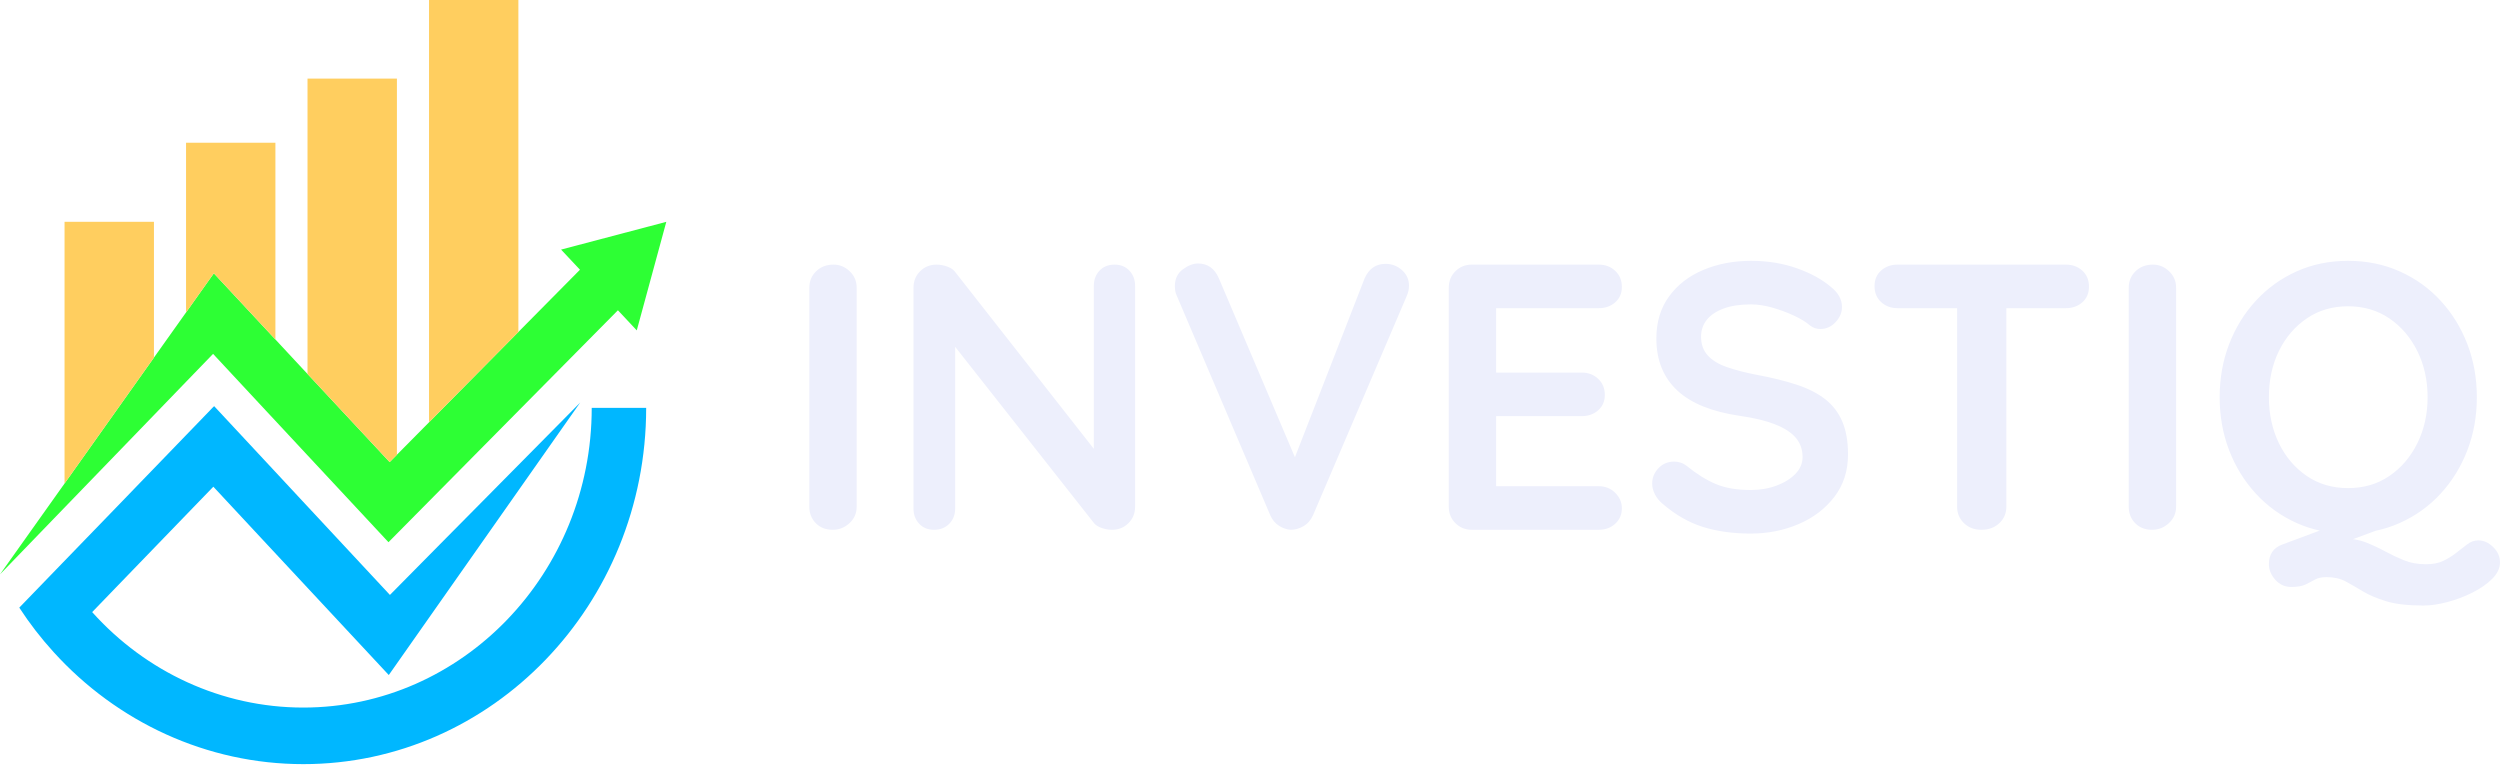
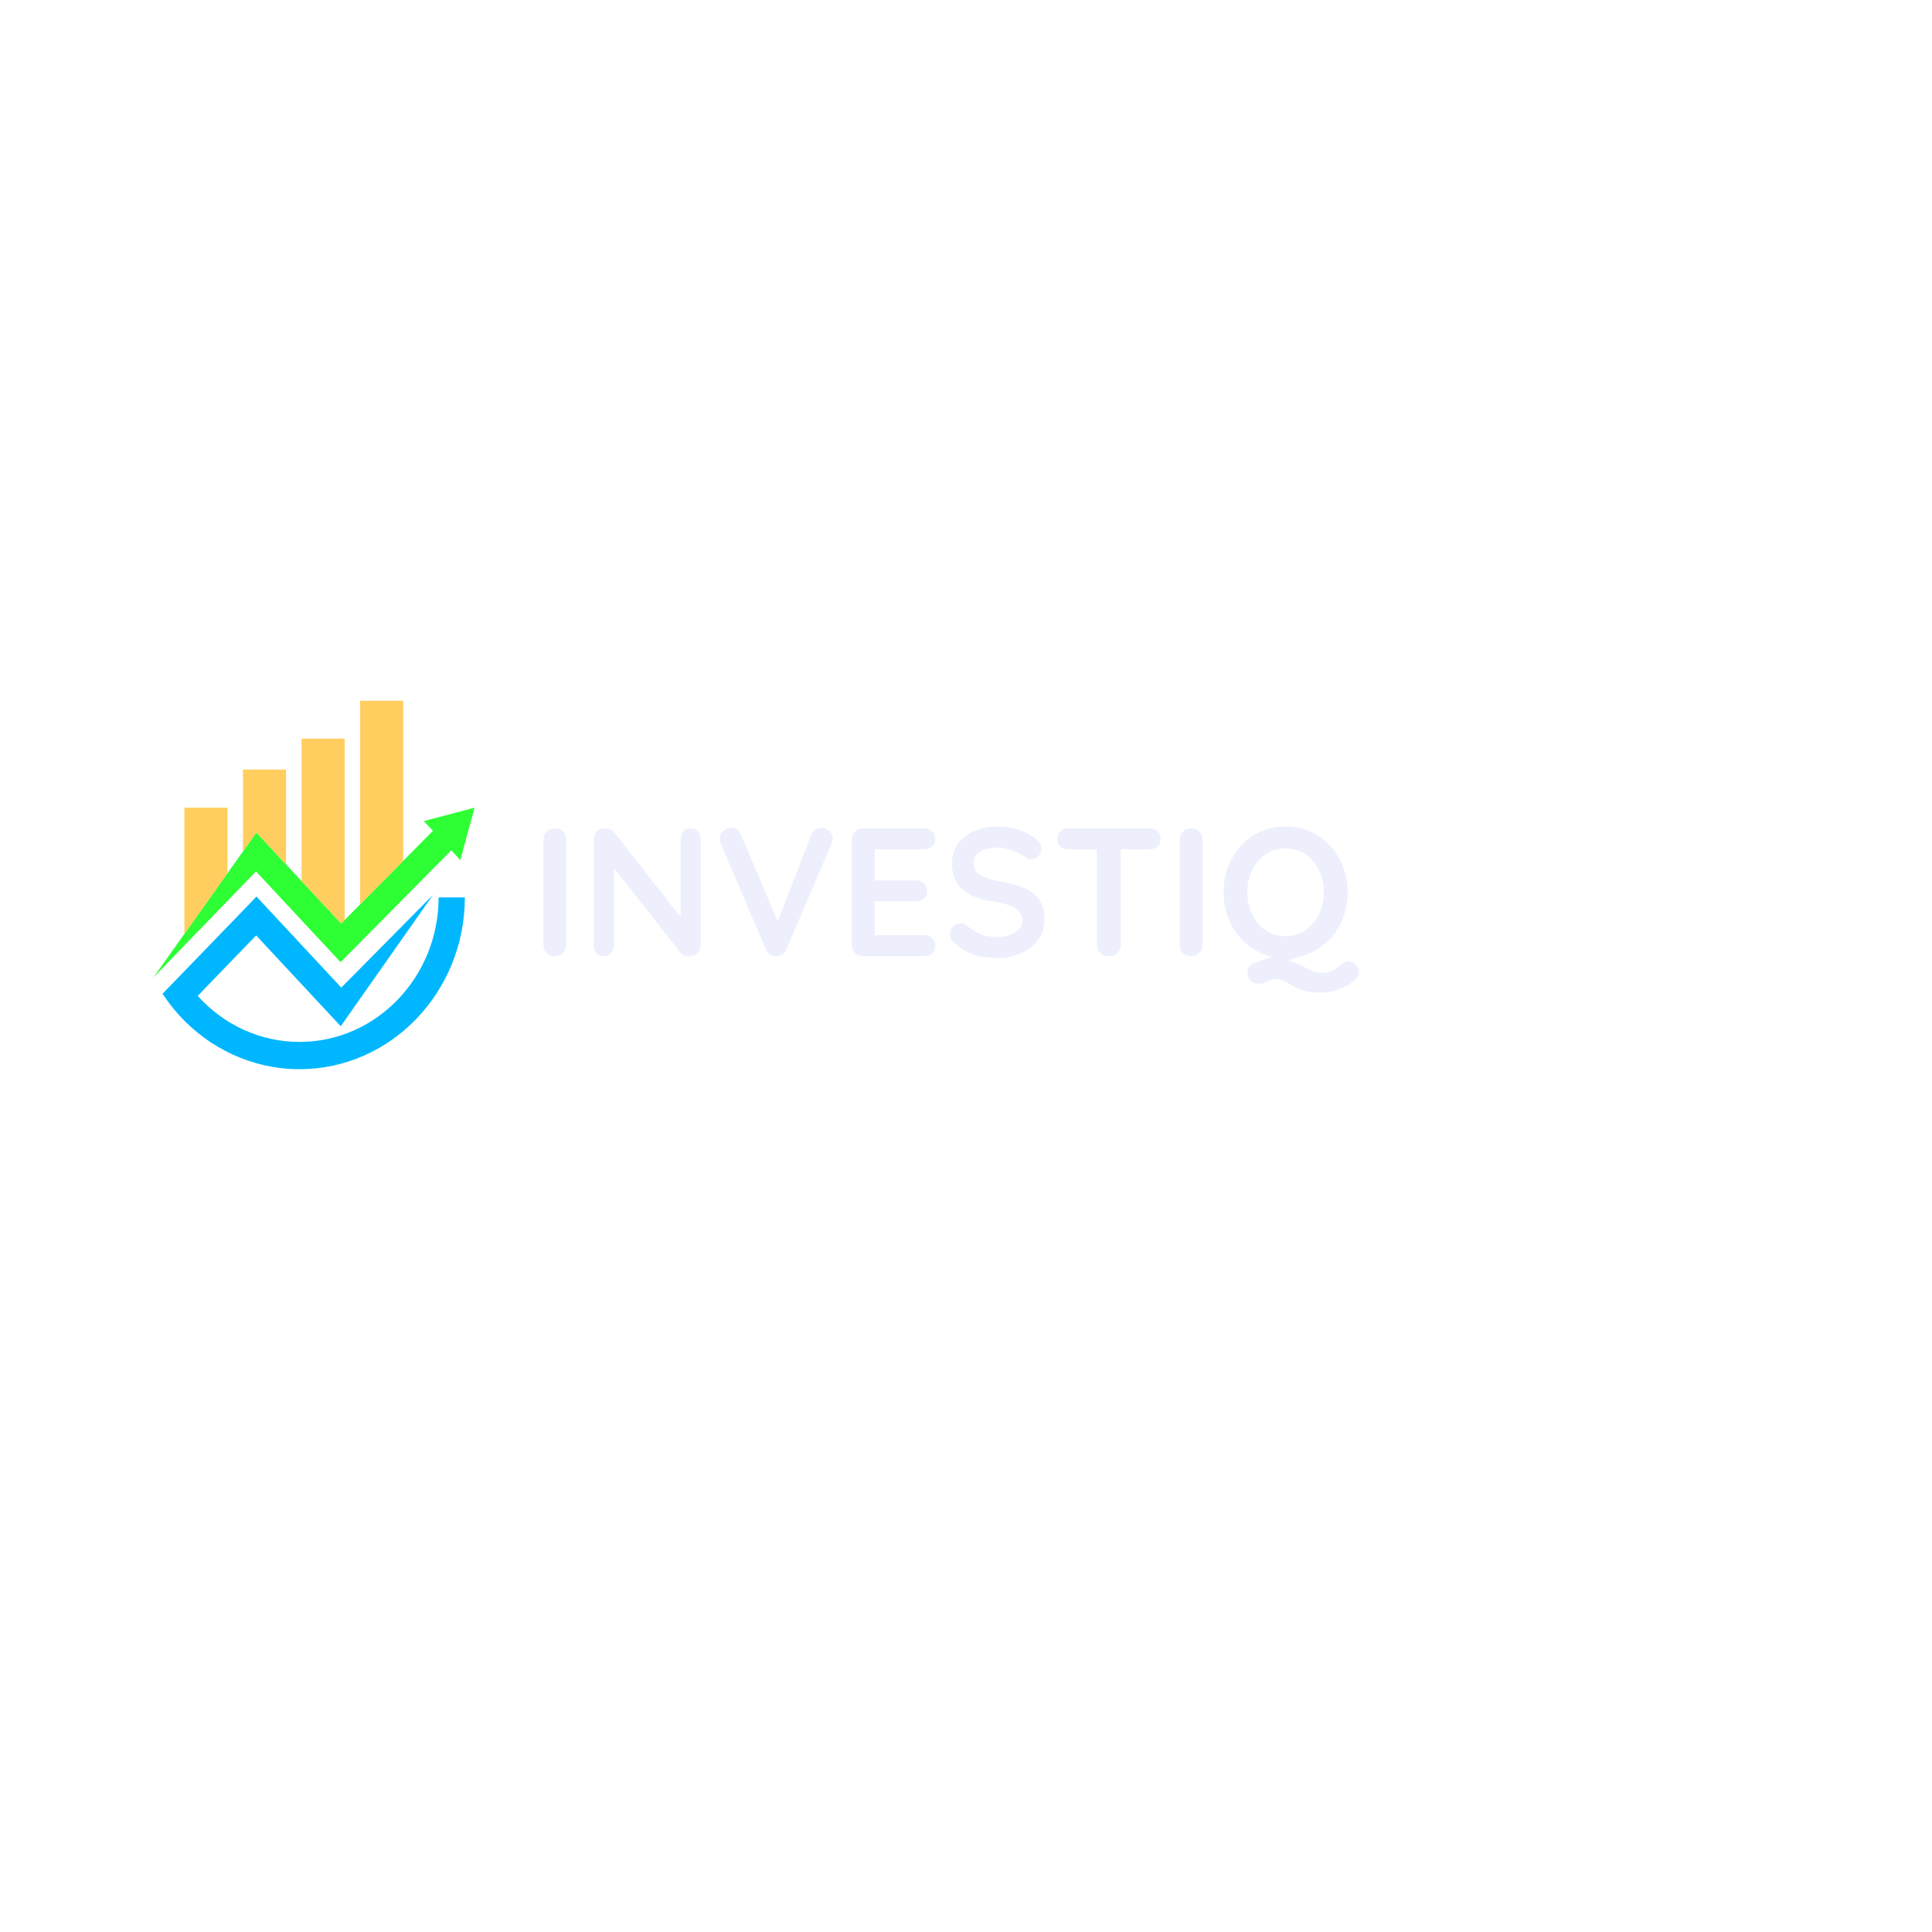
- <svg xmlns="http://www.w3.org/2000/svg" version="1.1" xml:space="preserve" style="background-color:transparent;" viewBox="79.33 362.7 623.97 190.72">
+ <svg xmlns="http://www.w3.org/2000/svg" version="1.1" width="1000" height="1000" viewBox="0 0 1000 1000" xml:space="preserve" style="background-color:transparent;">
  <defs>
</defs>
  <rect x="0" y="0" width="100%" height="100%" fill="none" />
  <g transform="matrix(0.9091 0 0 0.9091 90.9095 90.9095)" id="354473">
    <rect style="stroke: none; stroke-width: 1; stroke-dasharray: none; stroke-linecap: butt; stroke-dashoffset: 0; stroke-linejoin: miter; stroke-miterlimit: 4; is-custom-font: none; font-file-url: none; fill: none; fill-rule: nonzero; opacity: 1;" x="-50" y="-50" rx="0" ry="0" width="100" height="100" />
  </g>
  <g transform="matrix(5.9395 0 0 6.3573 162.4783 462.0625)" id="113652">
    <path style="stroke: none; stroke-width: 1; stroke-dasharray: none; stroke-linecap: butt; stroke-dashoffset: 0; stroke-linejoin: miter; stroke-miterlimit: 4; is-custom-font: none; font-file-url: none; fill: rgb(45,255,52); fill-rule: nonzero; opacity: 1;" vector-effect="non-scaling-stroke" transform=" translate(-14, -15.6296)" d="M 28 8.709 L 26.759 12.971 L 25.967 12.181 L 21.784 16.132 L 18.781 18.968 L 16.325 21.287 L 14.013 18.968 L 12.923 17.875 L 11.574 16.521 L 11.169 16.116 L 8.955 13.893 L 8.104 14.715 L 7.819 14.99 L 6.47 16.296 L 5.117 17.604 L 3.724 18.95 L 3.705 18.968 L 1.711 20.895 L 0 22.55 L 2.724 18.968 L 6.47 14.039 L 7.819 12.266 L 8.986 10.73 L 11.574 13.328 L 12.68 14.439 L 12.923 14.681 L 16.375 18.142 L 16.68 17.853 L 18.029 16.58 L 18.628 16.014 L 20.372 14.366 L 21.784 13.033 L 24.372 10.589 L 23.578 9.799 L 28 8.709 Z" stroke-linecap="round" />
  </g>
  <g transform="matrix(5.9395 0 0 6.3573 106.5955 450.6766)" id="113652">
    <path style="stroke: none; stroke-width: 1; stroke-dasharray: none; stroke-linecap: butt; stroke-dashoffset: 0; stroke-linejoin: miter; stroke-miterlimit: 4; is-custom-font: none; font-file-url: none; fill: rgb(255,206,95); fill-rule: nonzero; opacity: 1;" vector-effect="non-scaling-stroke" transform=" translate(-4.5913, -13.8386)" d="M 6.47 8.709 V 14.039 L 2.724 18.968 H 2.713 V 8.709 H 6.47 Z" stroke-linecap="round" />
  </g>
  <g transform="matrix(5.9395 0 0 6.3573 162.3746 508.2882)" id="113652">
    <path style="stroke: none; stroke-width: 1; stroke-dasharray: none; stroke-linecap: butt; stroke-dashoffset: 0; stroke-linejoin: miter; stroke-miterlimit: 4; is-custom-font: none; font-file-url: none; fill: rgb(0,183,255); fill-rule: nonzero; opacity: 1;" vector-effect="non-scaling-stroke" transform=" translate(-13.9825, -22.901)" d="M 27.154 16.014 C 27.154 23.726 20.692 30 12.745 30 C 8.69 30 4.918 28.346 2.252 25.599 C 1.726 25.059 1.244 24.477 0.811 23.856 L 2.467 22.256 L 5.13 19.686 L 5.871 18.968 L 6.47 18.39 L 7.819 17.085 L 8.117 16.797 L 8.821 16.116 L 8.934 16.003 L 8.936 16.005 L 8.999 15.945 L 11.574 18.528 L 12.693 19.652 L 16.386 23.357 L 18.639 21.227 L 20.385 19.58 L 21.032 18.968 L 21.784 18.258 L 24.383 15.802 L 16.338 26.502 L 11.18 21.33 L 8.966 19.108 L 8.117 19.928 L 5.13 22.816 L 3.874 24.031 C 6.119 26.37 9.311 27.779 12.745 27.779 C 19.429 27.779 24.866 22.502 24.866 16.014 H 27.154 V 16.014 Z" stroke-linecap="round" />
  </g>
  <g transform="matrix(5.9395 0 0 6.3573 136.9167 422.8749)" id="113652">
    <path style="stroke: none; stroke-width: 1; stroke-dasharray: none; stroke-linecap: butt; stroke-dashoffset: 0; stroke-linejoin: miter; stroke-miterlimit: 4; is-custom-font: none; font-file-url: none; fill: rgb(255,206,95); fill-rule: nonzero; opacity: 1;" vector-effect="non-scaling-stroke" transform=" translate(-9.6964, -9.4654)" d="M 11.574 5.603 V 13.328 L 8.986 10.73 L 7.819 12.266 V 5.603 H 11.574 Z" stroke-linecap="round" />
  </g>
  <g transform="matrix(5.9395 0 0 6.3573 167.2382 430.178)" id="113652">
    <path style="stroke: none; stroke-width: 1; stroke-dasharray: none; stroke-linecap: butt; stroke-dashoffset: 0; stroke-linejoin: miter; stroke-miterlimit: 4; is-custom-font: none; font-file-url: none; fill: rgb(255,206,95); fill-rule: nonzero; opacity: 1;" vector-effect="non-scaling-stroke" transform=" translate(-14.8013, -10.6143)" d="M 16.68 3.086 V 17.853 L 16.375 18.142 L 12.923 14.682 V 3.086 H 16.68 Z" stroke-linecap="round" />
  </g>
  <g transform="matrix(5.9395 0 0 6.3573 197.5595 415.4009)" id="113652">
    <path style="stroke: none; stroke-width: 1; stroke-dasharray: none; stroke-linecap: butt; stroke-dashoffset: 0; stroke-linejoin: miter; stroke-miterlimit: 4; is-custom-font: none; font-file-url: none; fill: rgb(255,206,95); fill-rule: nonzero; opacity: 1;" vector-effect="non-scaling-stroke" transform=" translate(-19.9063, -8.2898)" d="M 21.784 0 V 13.033 L 20.372 14.366 L 18.628 16.014 L 18.029 16.58 V 0 H 21.784 Z" stroke-linecap="round" />
  </g>
  <g transform="matrix(0.9091 0 0 0.9091 492.3101 470.8173)" id="749108">
    <path style="stroke: none; stroke-width: 0; stroke-dasharray: none; stroke-linecap: butt; stroke-dashoffset: 0; stroke-linejoin: miter; stroke-miterlimit: 4; is-custom-font: none; font-file-url: none; fill: rgb(237,239,252); fill-rule: nonzero; opacity: 1;" transform=" translate(-5.2, -6.15)" d="M -213.88 -33.79 L -213.88 26.33 Q -213.88 29.03 -215.85 30.85 Q -217.83 32.67 -220.43 32.67 L -220.43 32.67 Q -223.34 32.67 -225.11 30.85 Q -226.88 29.03 -226.88 26.33 L -226.88 26.33 L -226.88 -33.79 Q -226.88 -36.49 -225 -38.31 Q -223.13 -40.13 -220.22 -40.13 L -220.22 -40.13 Q -217.72 -40.13 -215.8 -38.31 Q -213.88 -36.49 -213.88 -33.79 L -213.88 -33.79 Z M -143.05 -40.13 L -143.05 -40.13 Q -140.56 -40.13 -139 -38.47 Q -137.44 -36.8 -137.44 -34.31 L -137.44 -34.31 L -137.44 26.33 Q -137.44 29.03 -139.26 30.85 Q -141.08 32.67 -143.78 32.67 L -143.78 32.67 Q -145.13 32.67 -146.54 32.2 Q -147.94 31.73 -148.67 30.9 L -148.67 30.9 L -189.54 -20.99 L -186.84 -22.66 L -186.84 26.85 Q -186.84 29.34 -188.45 31.01 Q -190.06 32.67 -192.66 32.67 L -192.66 32.67 Q -195.16 32.67 -196.72 31.01 Q -198.28 29.34 -198.28 26.85 L -198.28 26.85 L -198.28 -33.79 Q -198.28 -36.49 -196.46 -38.31 Q -194.64 -40.13 -191.93 -40.13 L -191.93 -40.13 Q -190.48 -40.13 -188.92 -39.56 Q -187.36 -38.99 -186.63 -37.84 L -186.63 -37.84 L -147 12.7 L -148.77 13.95 L -148.77 -34.31 Q -148.77 -36.8 -147.21 -38.47 Q -145.65 -40.13 -143.05 -40.13 Z M -68.69 -40.34 L -68.69 -40.34 Q -66.09 -40.34 -64.17 -38.62 Q -62.24 -36.91 -62.24 -34.31 L -62.24 -34.31 Q -62.24 -32.95 -62.87 -31.5 L -62.87 -31.5 L -88.56 28.61 Q -89.49 30.69 -91.21 31.68 Q -92.92 32.67 -94.69 32.67 L -94.69 32.67 Q -96.36 32.57 -97.92 31.58 Q -99.48 30.59 -100.31 28.72 L -100.31 28.72 L -126 -31.6 Q -126.31 -32.23 -126.41 -32.9 Q -126.52 -33.58 -126.52 -34.2 L -126.52 -34.2 Q -126.52 -37.22 -124.33 -38.83 Q -122.15 -40.44 -120.17 -40.44 L -120.17 -40.44 Q -116.22 -40.44 -114.45 -36.39 L -114.45 -36.39 L -91.68 17.17 L -95.32 17.28 L -74.41 -36.39 Q -72.64 -40.34 -68.69 -40.34 Z M -44.98 -40.13 L -44.98 -40.13 L -10.14 -40.13 Q -7.44 -40.13 -5.62 -38.41 Q -3.8 -36.7 -3.8 -33.99 L -3.8 -33.99 Q -3.8 -31.39 -5.62 -29.78 Q -7.44 -28.17 -10.14 -28.17 L -10.14 -28.17 L -39.26 -28.17 L -38.32 -29.94 L -38.32 -9.66 L -39.16 -10.49 L -14.82 -10.49 Q -12.12 -10.49 -10.3 -8.77 Q -8.48 -7.06 -8.48 -4.35 L -8.48 -4.35 Q -8.48 -1.75 -10.3 -0.14 Q -12.12 1.47 -14.82 1.47 L -14.82 1.47 L -38.84 1.47 L -38.32 0.64 L -38.32 21.65 L -39.16 20.71 L -10.14 20.71 Q -7.44 20.71 -5.62 22.53 Q -3.8 24.35 -3.8 26.74 L -3.8 26.74 Q -3.8 29.34 -5.62 31.01 Q -7.44 32.67 -10.14 32.67 L -10.14 32.67 L -44.98 32.67 Q -47.68 32.67 -49.5 30.85 Q -51.32 29.03 -51.32 26.33 L -51.32 26.33 L -51.32 -33.79 Q -51.32 -36.49 -49.5 -38.31 Q -47.68 -40.13 -44.98 -40.13 Z M 31.56 33.71 L 31.56 33.71 Q 24.28 33.71 18.46 31.89 Q 12.64 30.07 7.33 25.49 L 7.33 25.49 Q 5.98 24.35 5.25 22.89 Q 4.52 21.44 4.52 19.98 L 4.52 19.98 Q 4.52 17.59 6.24 15.77 Q 7.96 13.95 10.56 13.95 L 10.56 13.95 Q 12.53 13.95 14.09 15.2 L 14.09 15.2 Q 18.04 18.42 21.94 20.09 Q 25.84 21.75 31.56 21.75 L 31.56 21.75 Q 35.41 21.75 38.64 20.55 Q 41.86 19.36 43.84 17.33 Q 45.81 15.3 45.81 12.7 L 45.81 12.7 Q 45.81 9.58 43.94 7.4 Q 42.07 5.21 38.22 3.71 Q 34.37 2.2 28.44 1.37 L 28.44 1.37 Q 22.83 0.53 18.56 -1.18 Q 14.3 -2.9 11.44 -5.55 Q 8.58 -8.2 7.12 -11.79 Q 5.67 -15.38 5.67 -19.85 L 5.67 -19.85 Q 5.67 -26.61 9.15 -31.39 Q 12.64 -36.18 18.56 -38.67 Q 24.49 -41.17 31.67 -41.17 L 31.67 -41.17 Q 38.43 -41.17 44.2 -39.14 Q 49.97 -37.11 53.61 -33.99 L 53.61 -33.99 Q 56.63 -31.6 56.63 -28.48 L 56.63 -28.48 Q 56.63 -26.19 54.86 -24.32 Q 53.09 -22.45 50.7 -22.45 L 50.7 -22.45 Q 49.14 -22.45 47.89 -23.39 L 47.89 -23.39 Q 46.23 -24.84 43.42 -26.14 Q 40.61 -27.44 37.49 -28.33 Q 34.37 -29.21 31.67 -29.21 L 31.67 -29.21 Q 27.2 -29.21 24.13 -28.07 Q 21.06 -26.92 19.5 -24.95 Q 17.94 -22.97 17.94 -20.37 L 17.94 -20.37 Q 17.94 -17.25 19.76 -15.22 Q 21.58 -13.19 25.01 -12 Q 28.44 -10.8 33.23 -9.87 L 33.23 -9.87 Q 39.47 -8.72 44.2 -7.16 Q 48.93 -5.6 52.05 -3.16 Q 55.17 -0.71 56.73 2.98 Q 58.29 6.67 58.29 11.97 L 58.29 11.97 Q 58.29 18.73 54.55 23.62 Q 50.8 28.51 44.72 31.11 Q 38.64 33.71 31.56 33.71 Z M 94.9 32.67 L 94.9 32.67 Q 91.99 32.67 90.12 30.85 Q 88.24 29.03 88.24 26.33 L 88.24 26.33 L 88.24 -33.99 L 101.76 -33.99 L 101.76 26.33 Q 101.76 29.03 99.84 30.85 Q 97.92 32.67 94.9 32.67 Z M 118.09 -28.17 L 71.92 -28.17 Q 69.21 -28.17 67.39 -29.83 Q 65.57 -31.5 65.57 -34.2 L 65.57 -34.2 Q 65.57 -36.91 67.39 -38.52 Q 69.21 -40.13 71.92 -40.13 L 71.92 -40.13 L 118.09 -40.13 Q 120.8 -40.13 122.62 -38.47 Q 124.44 -36.8 124.44 -34.1 L 124.44 -34.1 Q 124.44 -31.39 122.62 -29.78 Q 120.8 -28.17 118.09 -28.17 L 118.09 -28.17 Z M 148.36 -33.79 L 148.36 26.33 Q 148.36 29.03 146.38 30.85 Q 144.4 32.67 141.8 32.67 L 141.8 32.67 Q 138.89 32.67 137.12 30.85 Q 135.36 29.03 135.36 26.33 L 135.36 26.33 L 135.36 -33.79 Q 135.36 -36.49 137.23 -38.31 Q 139.1 -40.13 142.01 -40.13 L 142.01 -40.13 Q 144.51 -40.13 146.43 -38.31 Q 148.36 -36.49 148.36 -33.79 L 148.36 -33.79 Z M 231.35 35.58 L 231.35 35.58 Q 233.53 35.58 235.4 37.4 Q 237.28 39.22 237.28 41.61 L 237.28 41.61 Q 237.28 44.01 235.14 46.14 Q 233.01 48.27 229.68 49.93 Q 226.36 51.6 222.77 52.53 Q 219.18 53.47 216.27 53.47 L 216.27 53.47 Q 209.82 53.47 205.97 52.27 Q 202.12 51.08 199.63 49.57 Q 197.13 48.06 194.95 46.87 Q 192.76 45.67 189.64 45.67 L 189.64 45.67 Q 187.67 45.67 186.47 46.35 Q 185.28 47.02 183.87 47.7 Q 182.47 48.37 179.97 48.37 L 179.97 48.37 Q 177.37 48.37 175.6 46.4 Q 173.84 44.42 173.84 42.13 L 173.84 42.13 Q 173.84 38.08 177.48 36.73 L 177.48 36.73 L 199 28.72 L 208.36 31.01 L 188.19 38.49 L 194.12 35.06 Q 197.76 35.06 200.51 36.15 Q 203.27 37.25 205.76 38.6 Q 208.26 39.95 210.91 41.04 Q 213.56 42.13 217 42.13 L 217 42.13 Q 219.8 42.13 221.73 41.2 Q 223.65 40.26 225.11 39.12 L 225.11 39.12 Q 226.88 37.77 228.28 36.67 Q 229.68 35.58 231.35 35.58 Z M 230.93 -3.73 L 230.93 -3.73 Q 230.93 4.07 228.33 10.83 Q 225.73 17.59 221 22.74 Q 216.27 27.89 209.77 30.8 Q 203.27 33.71 195.57 33.71 L 195.57 33.71 Q 187.88 33.71 181.43 30.8 Q 174.98 27.89 170.25 22.74 Q 165.52 17.59 162.92 10.83 Q 160.32 4.07 160.32 -3.73 L 160.32 -3.73 Q 160.32 -11.53 162.92 -18.29 Q 165.52 -25.05 170.25 -30.2 Q 174.98 -35.35 181.43 -38.26 Q 187.88 -41.17 195.57 -41.17 L 195.57 -41.17 Q 203.27 -41.17 209.77 -38.26 Q 216.27 -35.35 221 -30.2 Q 225.73 -25.05 228.33 -18.29 Q 230.93 -11.53 230.93 -3.73 Z M 217.41 -3.73 L 217.41 -3.73 Q 217.41 -10.7 214.6 -16.37 Q 211.8 -22.03 206.91 -25.36 Q 202.02 -28.69 195.57 -28.69 L 195.57 -28.69 Q 189.12 -28.69 184.24 -25.36 Q 179.35 -22.03 176.59 -16.42 Q 173.84 -10.8 173.84 -3.73 L 173.84 -3.73 Q 173.84 3.24 176.59 8.91 Q 179.35 14.57 184.24 17.9 Q 189.12 21.23 195.57 21.23 L 195.57 21.23 Q 202.02 21.23 206.91 17.9 Q 211.8 14.57 214.6 8.91 Q 217.41 3.24 217.41 -3.73 Z" stroke-linecap="round" />
  </g>
</svg>
